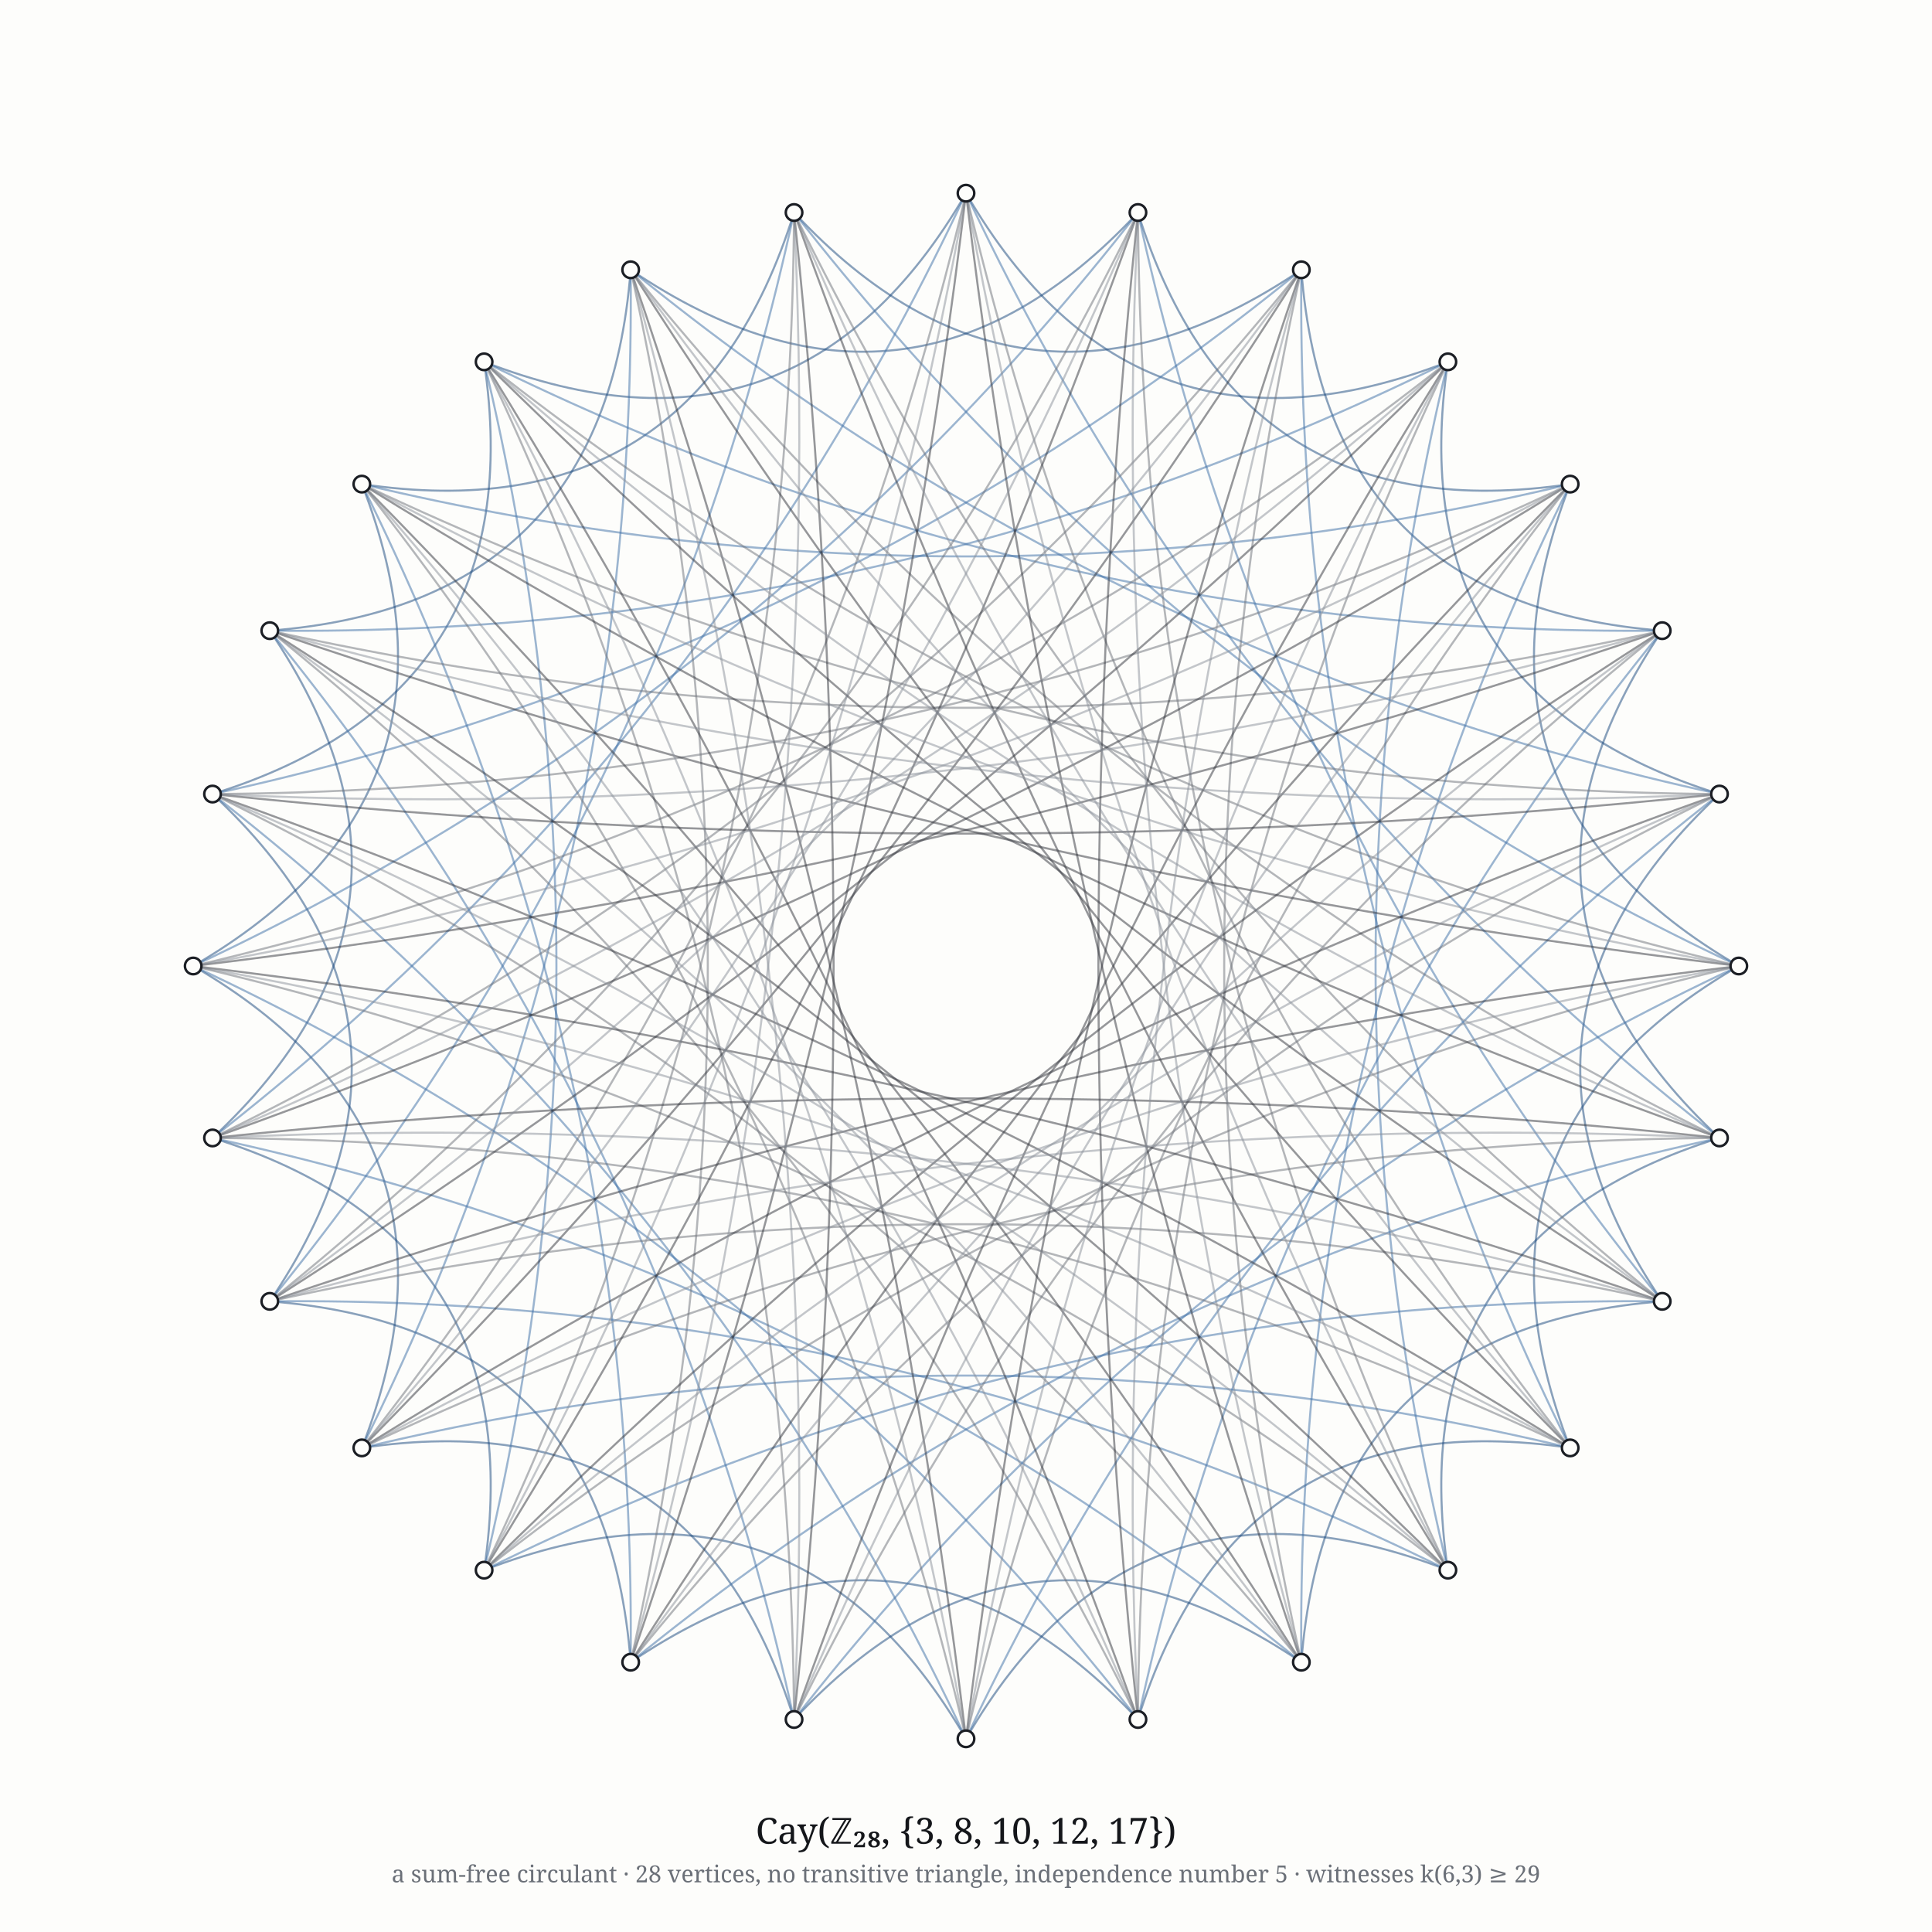
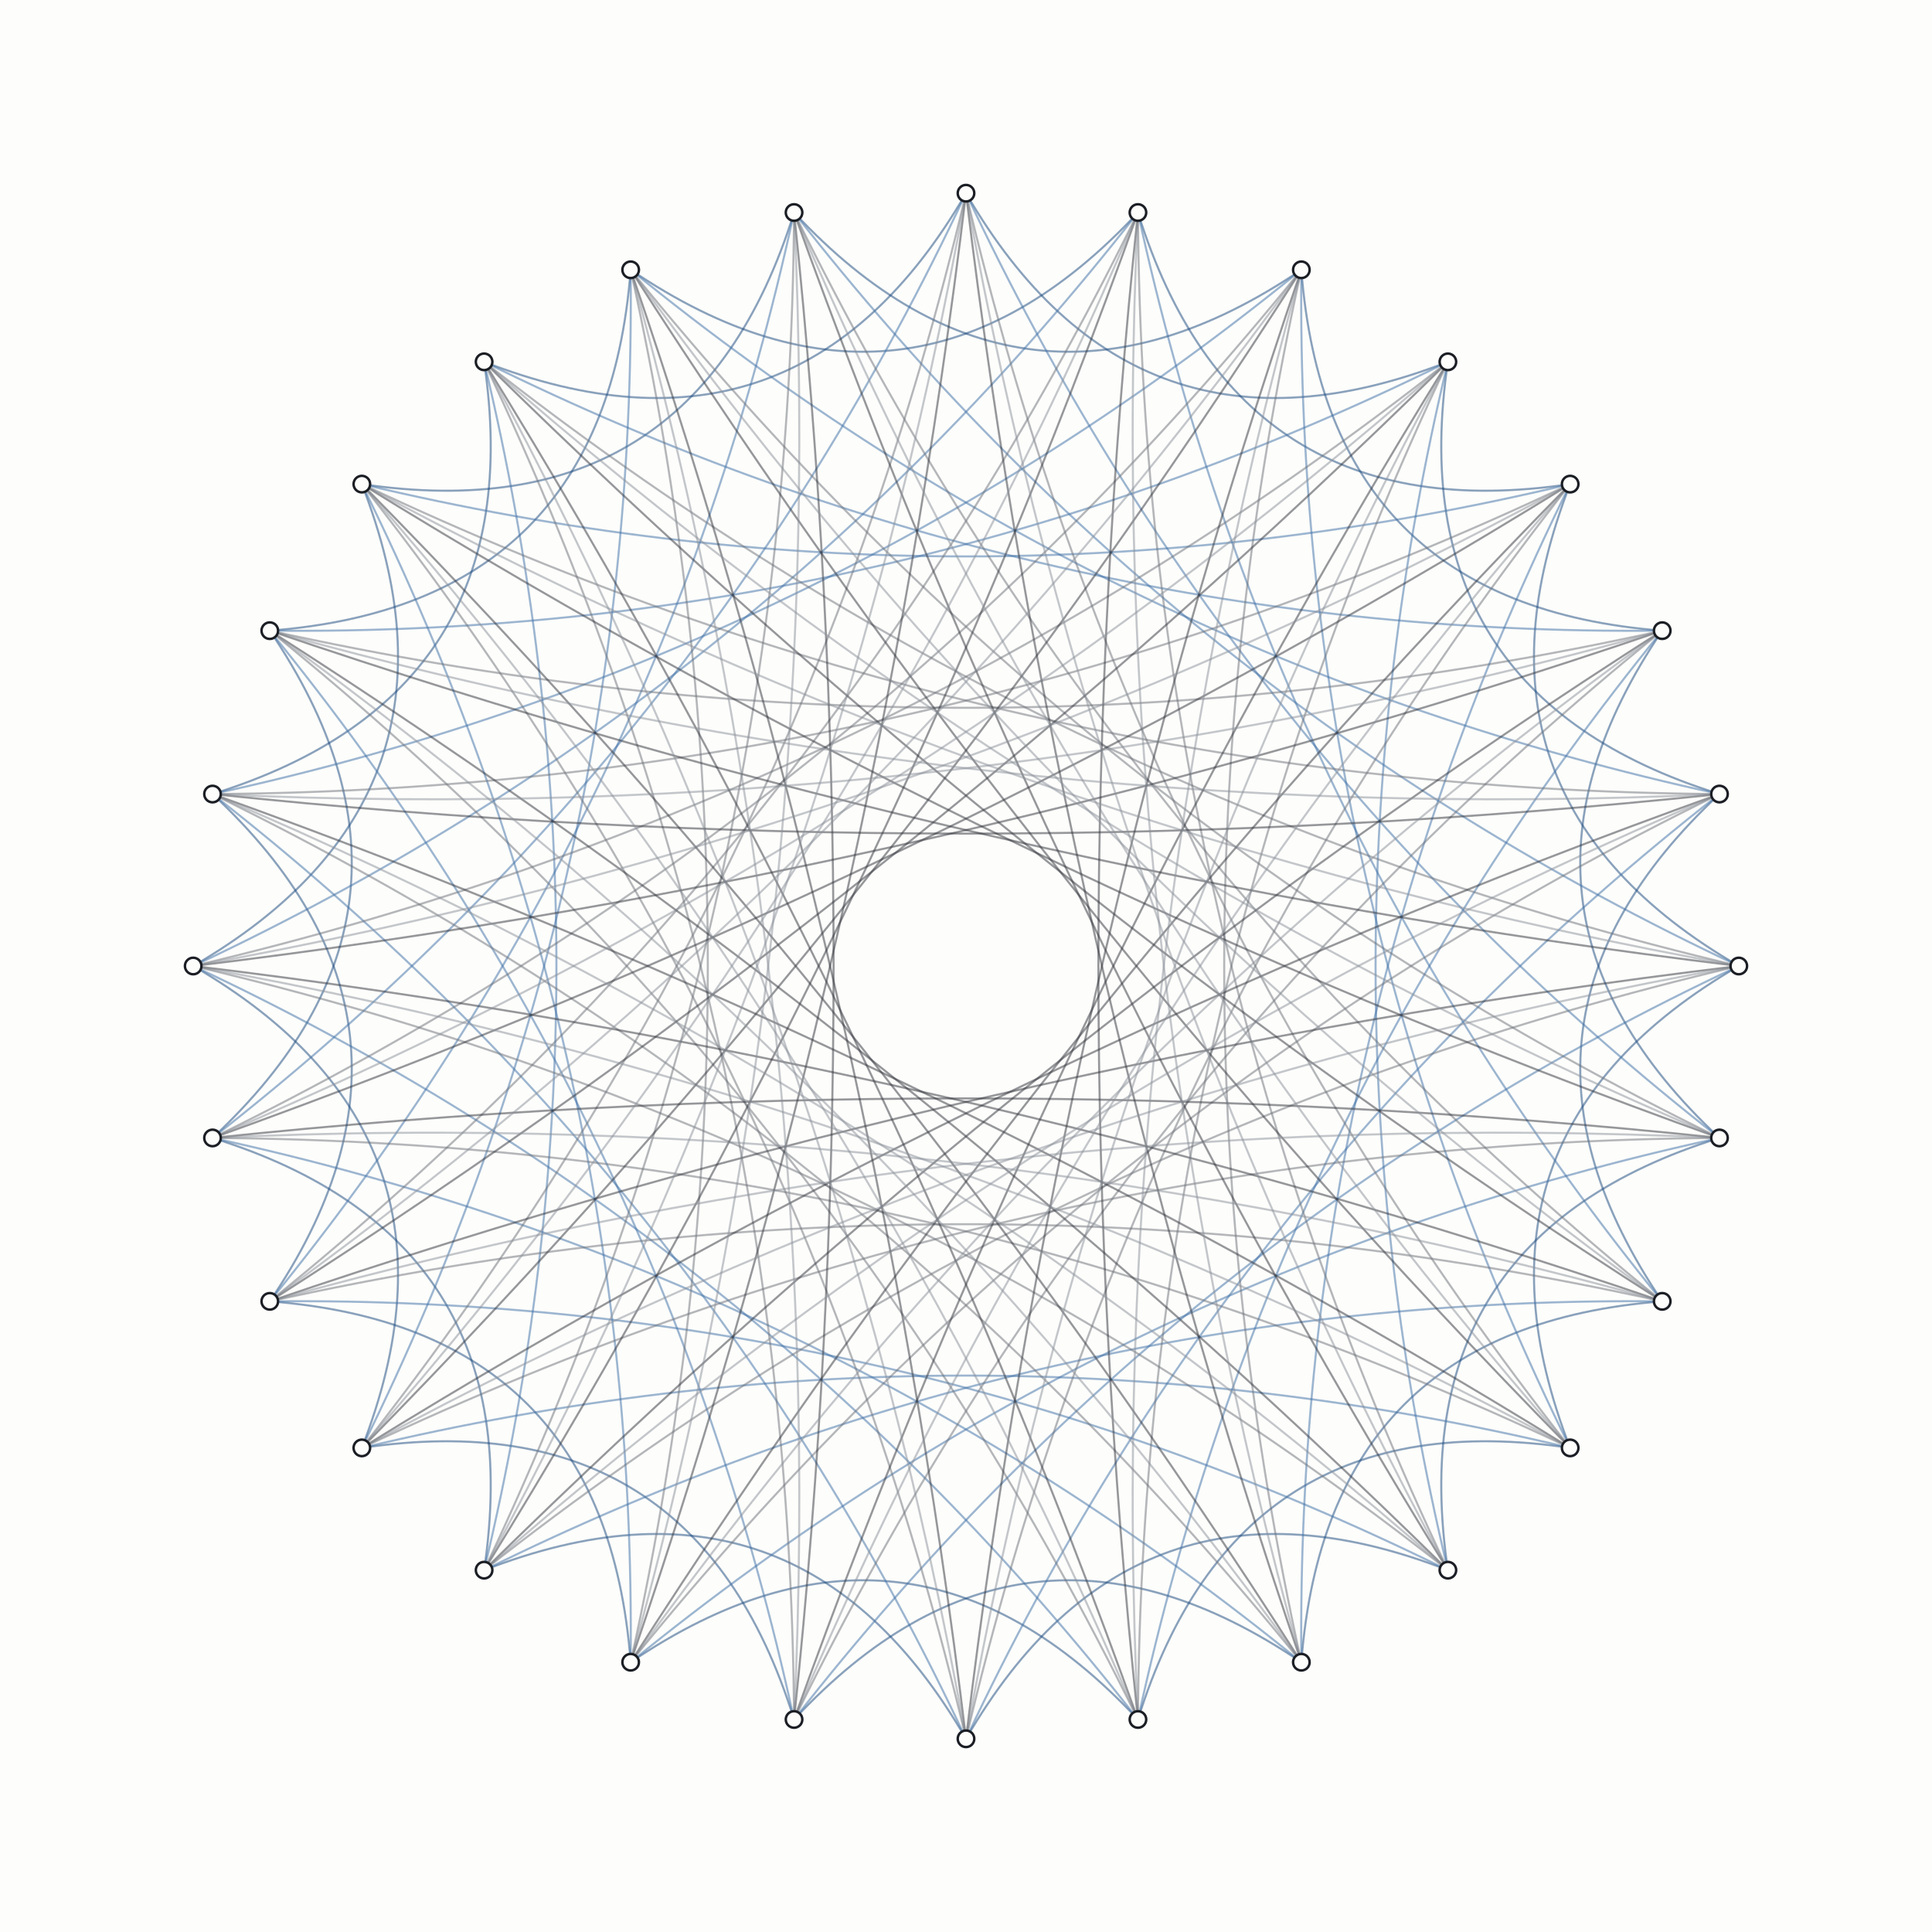
<svg xmlns="http://www.w3.org/2000/svg" width="1400" height="1400" viewBox="0 0 1400 1400">
  <rect width="1400" height="1400" fill="#fdfdfb" />
  <path d="M700.0 140.0Q822.2 350.8 1049.2 262.2" fill="none" stroke="#16457c" stroke-width="1.5" opacity="0.5" />
  <path d="M824.6 154.0Q896.9 386.7 1137.8 350.8" fill="none" stroke="#16457c" stroke-width="1.5" opacity="0.5" />
  <path d="M943.0 195.5Q961.6 438.4 1204.5 457.0" fill="none" stroke="#16457c" stroke-width="1.5" opacity="0.5" />
  <path d="M1049.2 262.2Q1013.3 503.1 1246.0 575.4" fill="none" stroke="#16457c" stroke-width="1.5" opacity="0.5" />
  <path d="M1137.8 350.8Q1049.2 577.8 1260.0 700.0" fill="none" stroke="#16457c" stroke-width="1.5" opacity="0.5" />
  <path d="M1204.5 457.0Q1067.7 658.6 1246.0 824.6" fill="none" stroke="#16457c" stroke-width="1.5" opacity="0.5" />
  <path d="M1246.0 575.4Q1067.7 741.4 1204.5 943.0" fill="none" stroke="#16457c" stroke-width="1.5" opacity="0.5" />
  <path d="M1260.0 700.0Q1049.2 822.2 1137.8 1049.2" fill="none" stroke="#16457c" stroke-width="1.5" opacity="0.5" />
  <path d="M1246.0 824.6Q1013.3 896.9 1049.2 1137.8" fill="none" stroke="#16457c" stroke-width="1.5" opacity="0.5" />
  <path d="M1204.5 943.0Q961.6 961.6 943.0 1204.5" fill="none" stroke="#16457c" stroke-width="1.5" opacity="0.5" />
  <path d="M1137.8 1049.2Q896.9 1013.3 824.6 1246.0" fill="none" stroke="#16457c" stroke-width="1.5" opacity="0.5" />
  <path d="M1049.2 1137.8Q822.2 1049.2 700.0 1260.0" fill="none" stroke="#16457c" stroke-width="1.5" opacity="0.5" />
  <path d="M943.0 1204.5Q741.4 1067.7 575.4 1246.0" fill="none" stroke="#16457c" stroke-width="1.5" opacity="0.5" />
  <path d="M824.6 1246.0Q658.6 1067.7 457.0 1204.5" fill="none" stroke="#16457c" stroke-width="1.5" opacity="0.5" />
  <path d="M700.0 1260.0Q577.8 1049.2 350.8 1137.8" fill="none" stroke="#16457c" stroke-width="1.5" opacity="0.5" />
  <path d="M575.4 1246.0Q503.1 1013.3 262.2 1049.2" fill="none" stroke="#16457c" stroke-width="1.5" opacity="0.5" />
  <path d="M457.0 1204.5Q438.4 961.6 195.5 943.0" fill="none" stroke="#16457c" stroke-width="1.5" opacity="0.5" />
  <path d="M350.8 1137.8Q386.7 896.9 154.0 824.6" fill="none" stroke="#16457c" stroke-width="1.5" opacity="0.5" />
  <path d="M262.2 1049.2Q350.8 822.2 140.0 700.0" fill="none" stroke="#16457c" stroke-width="1.5" opacity="0.5" />
  <path d="M195.5 943.0Q332.3 741.4 154.0 575.4" fill="none" stroke="#16457c" stroke-width="1.5" opacity="0.5" />
  <path d="M154.0 824.6Q332.3 658.6 195.5 457.0" fill="none" stroke="#16457c" stroke-width="1.5" opacity="0.5" />
  <path d="M140.0 700.0Q350.8 577.8 262.2 350.8" fill="none" stroke="#16457c" stroke-width="1.5" opacity="0.5" />
  <path d="M154.0 575.4Q386.7 503.1 350.8 262.2" fill="none" stroke="#16457c" stroke-width="1.5" opacity="0.5" />
  <path d="M195.5 457.0Q438.4 438.4 457.0 195.5" fill="none" stroke="#16457c" stroke-width="1.5" opacity="0.5" />
  <path d="M262.2 350.8Q503.1 386.7 575.4 154.0" fill="none" stroke="#16457c" stroke-width="1.5" opacity="0.5" />
  <path d="M350.8 262.2Q577.8 350.8 700.0 140.0" fill="none" stroke="#16457c" stroke-width="1.5" opacity="0.5" />
  <path d="M457.0 195.5Q658.6 332.3 824.6 154.0" fill="none" stroke="#16457c" stroke-width="1.5" opacity="0.5" />
  <path d="M575.4 154.0Q741.4 332.3 943.0 195.5" fill="none" stroke="#16457c" stroke-width="1.5" opacity="0.5" />
  <path d="M700.0 140.0Q891.1 547.6 1246.0 824.6" fill="none" stroke="#3b6ea5" stroke-width="1.5" opacity="0.5" />
  <path d="M824.6 154.0Q920.2 594.0 1204.5 943.0" fill="none" stroke="#3b6ea5" stroke-width="1.5" opacity="0.5" />
  <path d="M943.0 195.5Q938.3 645.6 1137.8 1049.2" fill="none" stroke="#3b6ea5" stroke-width="1.5" opacity="0.5" />
  <path d="M1049.2 262.2Q944.4 700.0 1049.2 1137.8" fill="none" stroke="#3b6ea5" stroke-width="1.5" opacity="0.5" />
  <path d="M1137.8 350.8Q938.3 754.4 943.0 1204.5" fill="none" stroke="#3b6ea5" stroke-width="1.5" opacity="0.5" />
  <path d="M1204.5 457.0Q920.2 806.0 824.6 1246.0" fill="none" stroke="#3b6ea5" stroke-width="1.5" opacity="0.5" />
  <path d="M1246.0 575.4Q891.1 852.4 700.0 1260.0" fill="none" stroke="#3b6ea5" stroke-width="1.5" opacity="0.5" />
  <path d="M1260.0 700.0Q852.4 891.1 575.4 1246.0" fill="none" stroke="#3b6ea5" stroke-width="1.5" opacity="0.5" />
  <path d="M1246.0 824.6Q806.0 920.2 457.0 1204.5" fill="none" stroke="#3b6ea5" stroke-width="1.5" opacity="0.5" />
  <path d="M1204.5 943.0Q754.4 938.3 350.8 1137.8" fill="none" stroke="#3b6ea5" stroke-width="1.5" opacity="0.5" />
  <path d="M1137.8 1049.2Q700.0 944.4 262.2 1049.2" fill="none" stroke="#3b6ea5" stroke-width="1.5" opacity="0.5" />
  <path d="M1049.2 1137.8Q645.6 938.3 195.5 943.0" fill="none" stroke="#3b6ea5" stroke-width="1.5" opacity="0.5" />
  <path d="M943.0 1204.5Q594.0 920.2 154.0 824.6" fill="none" stroke="#3b6ea5" stroke-width="1.5" opacity="0.5" />
  <path d="M824.6 1246.0Q547.6 891.1 140.0 700.0" fill="none" stroke="#3b6ea5" stroke-width="1.5" opacity="0.5" />
  <path d="M700.0 1260.0Q508.9 852.4 154.0 575.4" fill="none" stroke="#3b6ea5" stroke-width="1.5" opacity="0.5" />
  <path d="M575.4 1246.0Q479.8 806.0 195.5 457.0" fill="none" stroke="#3b6ea5" stroke-width="1.5" opacity="0.5" />
  <path d="M457.0 1204.5Q461.7 754.4 262.2 350.8" fill="none" stroke="#3b6ea5" stroke-width="1.5" opacity="0.5" />
  <path d="M350.8 1137.8Q455.6 700.0 350.8 262.2" fill="none" stroke="#3b6ea5" stroke-width="1.5" opacity="0.5" />
  <path d="M262.2 1049.2Q461.7 645.6 457.0 195.5" fill="none" stroke="#3b6ea5" stroke-width="1.5" opacity="0.5" />
  <path d="M195.5 943.0Q479.8 594.0 575.4 154.0" fill="none" stroke="#3b6ea5" stroke-width="1.5" opacity="0.5" />
  <path d="M154.0 824.6Q508.9 547.6 700.0 140.0" fill="none" stroke="#3b6ea5" stroke-width="1.5" opacity="0.5" />
  <path d="M140.0 700.0Q547.6 508.9 824.6 154.0" fill="none" stroke="#3b6ea5" stroke-width="1.5" opacity="0.5" />
  <path d="M154.0 575.4Q594.0 479.8 943.0 195.5" fill="none" stroke="#3b6ea5" stroke-width="1.5" opacity="0.5" />
  <path d="M195.5 457.0Q645.6 461.7 1049.2 262.2" fill="none" stroke="#3b6ea5" stroke-width="1.5" opacity="0.5" />
  <path d="M262.2 350.8Q700.0 455.6 1137.8 350.8" fill="none" stroke="#3b6ea5" stroke-width="1.5" opacity="0.5" />
  <path d="M350.8 262.2Q754.4 461.7 1204.5 457.0" fill="none" stroke="#3b6ea5" stroke-width="1.5" opacity="0.5" />
  <path d="M457.0 195.5Q806.0 479.8 1246.0 575.4" fill="none" stroke="#3b6ea5" stroke-width="1.5" opacity="0.5" />
  <path d="M575.4 154.0Q852.4 508.9 1260.0 700.0" fill="none" stroke="#3b6ea5" stroke-width="1.5" opacity="0.5" />
  <path d="M700.0 140.0Q818.2 643.1 1137.8 1049.2" fill="none" stroke="#6b7078" stroke-width="1.5" opacity="0.5" />
  <path d="M824.6 154.0Q827.9 670.8 1049.2 1137.8" fill="none" stroke="#6b7078" stroke-width="1.5" opacity="0.5" />
  <path d="M943.0 195.5Q831.2 700.0 943.0 1204.5" fill="none" stroke="#6b7078" stroke-width="1.5" opacity="0.5" />
  <path d="M1049.2 262.2Q827.9 729.2 824.6 1246.0" fill="none" stroke="#6b7078" stroke-width="1.5" opacity="0.5" />
  <path d="M1137.8 350.8Q818.2 756.9 700.0 1260.0" fill="none" stroke="#6b7078" stroke-width="1.5" opacity="0.5" />
  <path d="M1204.5 457.0Q802.6 781.8 575.4 1246.0" fill="none" stroke="#6b7078" stroke-width="1.5" opacity="0.5" />
  <path d="M1246.0 575.4Q781.8 802.6 457.0 1204.5" fill="none" stroke="#6b7078" stroke-width="1.5" opacity="0.5" />
  <path d="M1260.0 700.0Q756.9 818.2 350.8 1137.8" fill="none" stroke="#6b7078" stroke-width="1.5" opacity="0.5" />
  <path d="M1246.0 824.6Q729.2 827.9 262.2 1049.2" fill="none" stroke="#6b7078" stroke-width="1.5" opacity="0.5" />
  <path d="M1204.5 943.0Q700.0 831.2 195.5 943.0" fill="none" stroke="#6b7078" stroke-width="1.5" opacity="0.5" />
  <path d="M1137.8 1049.2Q670.8 827.9 154.0 824.6" fill="none" stroke="#6b7078" stroke-width="1.5" opacity="0.5" />
  <path d="M1049.2 1137.8Q643.1 818.2 140.0 700.0" fill="none" stroke="#6b7078" stroke-width="1.5" opacity="0.5" />
  <path d="M943.0 1204.5Q618.2 802.6 154.0 575.4" fill="none" stroke="#6b7078" stroke-width="1.5" opacity="0.5" />
  <path d="M824.6 1246.0Q597.4 781.8 195.5 457.0" fill="none" stroke="#6b7078" stroke-width="1.5" opacity="0.5" />
  <path d="M700.0 1260.0Q581.8 756.9 262.2 350.8" fill="none" stroke="#6b7078" stroke-width="1.5" opacity="0.5" />
  <path d="M575.4 1246.0Q572.1 729.2 350.8 262.2" fill="none" stroke="#6b7078" stroke-width="1.5" opacity="0.5" />
  <path d="M457.0 1204.5Q568.8 700.0 457.0 195.5" fill="none" stroke="#6b7078" stroke-width="1.5" opacity="0.5" />
  <path d="M350.8 1137.8Q572.1 670.8 575.4 154.0" fill="none" stroke="#6b7078" stroke-width="1.5" opacity="0.5" />
  <path d="M262.2 1049.2Q581.8 643.1 700.0 140.0" fill="none" stroke="#6b7078" stroke-width="1.5" opacity="0.5" />
  <path d="M195.5 943.0Q597.4 618.2 824.6 154.0" fill="none" stroke="#6b7078" stroke-width="1.5" opacity="0.5" />
  <path d="M154.0 824.6Q618.2 597.4 943.0 195.5" fill="none" stroke="#6b7078" stroke-width="1.5" opacity="0.5" />
  <path d="M140.0 700.0Q643.1 581.8 1049.2 262.2" fill="none" stroke="#6b7078" stroke-width="1.5" opacity="0.5" />
  <path d="M154.0 575.4Q670.8 572.1 1137.8 350.8" fill="none" stroke="#6b7078" stroke-width="1.5" opacity="0.5" />
  <path d="M195.5 457.0Q700.0 568.8 1204.5 457.0" fill="none" stroke="#6b7078" stroke-width="1.5" opacity="0.5" />
  <path d="M262.2 350.8Q729.2 572.1 1246.0 575.4" fill="none" stroke="#6b7078" stroke-width="1.5" opacity="0.5" />
  <path d="M350.8 262.2Q756.9 581.8 1260.0 700.0" fill="none" stroke="#6b7078" stroke-width="1.5" opacity="0.5" />
  <path d="M457.0 195.5Q781.8 597.4 1246.0 824.6" fill="none" stroke="#6b7078" stroke-width="1.5" opacity="0.5" />
  <path d="M575.4 154.0Q802.6 618.2 1204.5 943.0" fill="none" stroke="#6b7078" stroke-width="1.5" opacity="0.5" />
  <path d="M700.0 140.0Q765.6 685.0 943.0 1204.5" fill="none" stroke="#2f3239" stroke-width="1.5" opacity="0.5" />
  <path d="M824.6 154.0Q767.3 700.0 824.6 1246.0" fill="none" stroke="#2f3239" stroke-width="1.5" opacity="0.5" />
  <path d="M943.0 195.5Q765.6 715.0 700.0 1260.0" fill="none" stroke="#2f3239" stroke-width="1.5" opacity="0.5" />
  <path d="M1049.2 262.2Q760.6 729.2 575.4 1246.0" fill="none" stroke="#2f3239" stroke-width="1.5" opacity="0.5" />
  <path d="M1137.8 350.8Q752.6 742.0 457.0 1204.5" fill="none" stroke="#2f3239" stroke-width="1.5" opacity="0.5" />
  <path d="M1204.5 457.0Q742.0 752.6 350.8 1137.8" fill="none" stroke="#2f3239" stroke-width="1.5" opacity="0.5" />
  <path d="M1246.0 575.4Q729.2 760.6 262.2 1049.2" fill="none" stroke="#2f3239" stroke-width="1.5" opacity="0.5" />
  <path d="M1260.0 700.0Q715.0 765.6 195.5 943.0" fill="none" stroke="#2f3239" stroke-width="1.5" opacity="0.5" />
  <path d="M1246.0 824.6Q700.0 767.3 154.0 824.6" fill="none" stroke="#2f3239" stroke-width="1.5" opacity="0.5" />
  <path d="M1204.5 943.0Q685.0 765.6 140.0 700.0" fill="none" stroke="#2f3239" stroke-width="1.5" opacity="0.5" />
  <path d="M1137.8 1049.2Q670.8 760.6 154.0 575.4" fill="none" stroke="#2f3239" stroke-width="1.5" opacity="0.5" />
  <path d="M1049.2 1137.8Q658.0 752.6 195.5 457.0" fill="none" stroke="#2f3239" stroke-width="1.5" opacity="0.5" />
  <path d="M943.0 1204.5Q647.4 742.0 262.2 350.8" fill="none" stroke="#2f3239" stroke-width="1.5" opacity="0.5" />
  <path d="M824.6 1246.0Q639.4 729.2 350.8 262.2" fill="none" stroke="#2f3239" stroke-width="1.5" opacity="0.5" />
  <path d="M700.0 1260.0Q634.4 715.0 457.0 195.5" fill="none" stroke="#2f3239" stroke-width="1.5" opacity="0.5" />
  <path d="M575.4 1246.0Q632.7 700.0 575.4 154.0" fill="none" stroke="#2f3239" stroke-width="1.5" opacity="0.5" />
  <path d="M457.0 1204.5Q634.4 685.0 700.0 140.0" fill="none" stroke="#2f3239" stroke-width="1.5" opacity="0.5" />
  <path d="M350.8 1137.8Q639.4 670.8 824.6 154.0" fill="none" stroke="#2f3239" stroke-width="1.5" opacity="0.5" />
  <path d="M262.2 1049.2Q647.4 658.0 943.0 195.5" fill="none" stroke="#2f3239" stroke-width="1.5" opacity="0.5" />
  <path d="M195.5 943.0Q658.0 647.4 1049.2 262.2" fill="none" stroke="#2f3239" stroke-width="1.5" opacity="0.5" />
  <path d="M154.0 824.6Q670.8 639.4 1137.8 350.8" fill="none" stroke="#2f3239" stroke-width="1.5" opacity="0.5" />
  <path d="M140.0 700.0Q685.0 634.4 1204.5 457.0" fill="none" stroke="#2f3239" stroke-width="1.5" opacity="0.5" />
  <path d="M154.0 575.4Q700.0 632.7 1246.0 575.4" fill="none" stroke="#2f3239" stroke-width="1.5" opacity="0.5" />
  <path d="M195.5 457.0Q715.0 634.4 1260.0 700.0" fill="none" stroke="#2f3239" stroke-width="1.5" opacity="0.5" />
  <path d="M262.2 350.8Q729.2 639.4 1246.0 824.6" fill="none" stroke="#2f3239" stroke-width="1.5" opacity="0.5" />
  <path d="M350.8 262.2Q742.0 647.4 1204.5 943.0" fill="none" stroke="#2f3239" stroke-width="1.5" opacity="0.5" />
  <path d="M457.0 195.5Q752.6 658.0 1137.8 1049.2" fill="none" stroke="#2f3239" stroke-width="1.5" opacity="0.5" />
  <path d="M575.4 154.0Q760.6 670.8 1049.2 1137.8" fill="none" stroke="#2f3239" stroke-width="1.5" opacity="0.5" />
  <path d="M700.0 140.0Q605.7 667.0 350.8 1137.8" fill="none" stroke="#8a9099" stroke-width="1.5" opacity="0.5" />
  <path d="M824.6 154.0Q615.4 646.9 262.2 1049.2" fill="none" stroke="#8a9099" stroke-width="1.5" opacity="0.5" />
  <path d="M943.0 195.5Q629.4 629.4 195.5 943.0" fill="none" stroke="#8a9099" stroke-width="1.5" opacity="0.5" />
  <path d="M1049.2 262.2Q646.9 615.4 154.0 824.6" fill="none" stroke="#8a9099" stroke-width="1.5" opacity="0.5" />
  <path d="M1137.8 350.8Q667.0 605.7 140.0 700.0" fill="none" stroke="#8a9099" stroke-width="1.5" opacity="0.5" />
  <path d="M1204.5 457.0Q688.8 600.8 154.0 575.4" fill="none" stroke="#8a9099" stroke-width="1.5" opacity="0.5" />
  <path d="M1246.0 575.4Q711.2 600.8 195.5 457.0" fill="none" stroke="#8a9099" stroke-width="1.5" opacity="0.5" />
  <path d="M1260.0 700.0Q733.0 605.7 262.2 350.8" fill="none" stroke="#8a9099" stroke-width="1.5" opacity="0.5" />
  <path d="M1246.0 824.6Q753.1 615.4 350.8 262.2" fill="none" stroke="#8a9099" stroke-width="1.5" opacity="0.5" />
  <path d="M1204.5 943.0Q770.6 629.4 457.0 195.5" fill="none" stroke="#8a9099" stroke-width="1.5" opacity="0.5" />
  <path d="M1137.8 1049.2Q784.6 646.9 575.4 154.0" fill="none" stroke="#8a9099" stroke-width="1.5" opacity="0.5" />
  <path d="M1049.2 1137.8Q794.3 667.0 700.0 140.0" fill="none" stroke="#8a9099" stroke-width="1.5" opacity="0.5" />
  <path d="M943.0 1204.5Q799.2 688.8 824.6 154.0" fill="none" stroke="#8a9099" stroke-width="1.5" opacity="0.5" />
  <path d="M824.6 1246.0Q799.2 711.2 943.0 195.5" fill="none" stroke="#8a9099" stroke-width="1.5" opacity="0.5" />
  <path d="M700.0 1260.0Q794.3 733.0 1049.2 262.2" fill="none" stroke="#8a9099" stroke-width="1.5" opacity="0.5" />
  <path d="M575.4 1246.0Q784.6 753.1 1137.8 350.8" fill="none" stroke="#8a9099" stroke-width="1.5" opacity="0.5" />
  <path d="M457.0 1204.5Q770.6 770.6 1204.5 457.0" fill="none" stroke="#8a9099" stroke-width="1.5" opacity="0.5" />
  <path d="M350.8 1137.8Q753.1 784.6 1246.0 575.4" fill="none" stroke="#8a9099" stroke-width="1.5" opacity="0.5" />
  <path d="M262.2 1049.2Q733.0 794.3 1260.0 700.0" fill="none" stroke="#8a9099" stroke-width="1.5" opacity="0.5" />
  <path d="M195.5 943.0Q711.2 799.2 1246.0 824.6" fill="none" stroke="#8a9099" stroke-width="1.5" opacity="0.5" />
  <path d="M154.0 824.6Q688.8 799.2 1204.5 943.0" fill="none" stroke="#8a9099" stroke-width="1.5" opacity="0.5" />
  <path d="M140.0 700.0Q667.0 794.3 1137.8 1049.2" fill="none" stroke="#8a9099" stroke-width="1.5" opacity="0.5" />
  <path d="M154.0 575.4Q646.9 784.6 1049.2 1137.8" fill="none" stroke="#8a9099" stroke-width="1.5" opacity="0.5" />
  <path d="M195.5 457.0Q629.4 770.6 943.0 1204.5" fill="none" stroke="#8a9099" stroke-width="1.5" opacity="0.5" />
  <path d="M262.2 350.8Q615.4 753.1 824.6 1246.0" fill="none" stroke="#8a9099" stroke-width="1.5" opacity="0.5" />
  <path d="M350.8 262.2Q605.7 733.0 700.0 1260.0" fill="none" stroke="#8a9099" stroke-width="1.5" opacity="0.5" />
  <path d="M457.0 195.5Q600.8 711.2 575.4 1246.0" fill="none" stroke="#8a9099" stroke-width="1.5" opacity="0.5" />
  <path d="M575.4 154.0Q600.8 688.8 457.0 1204.5" fill="none" stroke="#8a9099" stroke-width="1.5" opacity="0.5" />
  <circle cx="700.0" cy="140.0" r="6" fill="#fdfdfb" stroke="#1b1e24" stroke-width="1.8" />
  <circle cx="824.6" cy="154.0" r="6" fill="#fdfdfb" stroke="#1b1e24" stroke-width="1.8" />
  <circle cx="943.0" cy="195.5" r="6" fill="#fdfdfb" stroke="#1b1e24" stroke-width="1.8" />
  <circle cx="1049.2" cy="262.2" r="6" fill="#fdfdfb" stroke="#1b1e24" stroke-width="1.8" />
  <circle cx="1137.8" cy="350.8" r="6" fill="#fdfdfb" stroke="#1b1e24" stroke-width="1.8" />
  <circle cx="1204.5" cy="457.0" r="6" fill="#fdfdfb" stroke="#1b1e24" stroke-width="1.8" />
  <circle cx="1246.0" cy="575.4" r="6" fill="#fdfdfb" stroke="#1b1e24" stroke-width="1.8" />
  <circle cx="1260.0" cy="700.0" r="6" fill="#fdfdfb" stroke="#1b1e24" stroke-width="1.8" />
  <circle cx="1246.0" cy="824.6" r="6" fill="#fdfdfb" stroke="#1b1e24" stroke-width="1.8" />
  <circle cx="1204.5" cy="943.0" r="6" fill="#fdfdfb" stroke="#1b1e24" stroke-width="1.8" />
  <circle cx="1137.8" cy="1049.2" r="6" fill="#fdfdfb" stroke="#1b1e24" stroke-width="1.8" />
  <circle cx="1049.2" cy="1137.8" r="6" fill="#fdfdfb" stroke="#1b1e24" stroke-width="1.8" />
  <circle cx="943.0" cy="1204.5" r="6" fill="#fdfdfb" stroke="#1b1e24" stroke-width="1.8" />
  <circle cx="824.6" cy="1246.0" r="6" fill="#fdfdfb" stroke="#1b1e24" stroke-width="1.8" />
  <circle cx="700.0" cy="1260.0" r="6" fill="#fdfdfb" stroke="#1b1e24" stroke-width="1.8" />
  <circle cx="575.4" cy="1246.0" r="6" fill="#fdfdfb" stroke="#1b1e24" stroke-width="1.8" />
  <circle cx="457.0" cy="1204.5" r="6" fill="#fdfdfb" stroke="#1b1e24" stroke-width="1.8" />
  <circle cx="350.8" cy="1137.8" r="6" fill="#fdfdfb" stroke="#1b1e24" stroke-width="1.8" />
  <circle cx="262.2" cy="1049.2" r="6" fill="#fdfdfb" stroke="#1b1e24" stroke-width="1.8" />
  <circle cx="195.5" cy="943.0" r="6" fill="#fdfdfb" stroke="#1b1e24" stroke-width="1.8" />
  <circle cx="154.0" cy="824.6" r="6" fill="#fdfdfb" stroke="#1b1e24" stroke-width="1.8" />
  <circle cx="140.0" cy="700.0" r="6" fill="#fdfdfb" stroke="#1b1e24" stroke-width="1.8" />
  <circle cx="154.0" cy="575.4" r="6" fill="#fdfdfb" stroke="#1b1e24" stroke-width="1.8" />
  <circle cx="195.5" cy="457.0" r="6" fill="#fdfdfb" stroke="#1b1e24" stroke-width="1.8" />
  <circle cx="262.2" cy="350.8" r="6" fill="#fdfdfb" stroke="#1b1e24" stroke-width="1.8" />
  <circle cx="350.8" cy="262.2" r="6" fill="#fdfdfb" stroke="#1b1e24" stroke-width="1.8" />
  <circle cx="457.0" cy="195.5" r="6" fill="#fdfdfb" stroke="#1b1e24" stroke-width="1.8" />
  <circle cx="575.4" cy="154.0" r="6" fill="#fdfdfb" stroke="#1b1e24" stroke-width="1.8" />
-   <text x="700.0" y="1336" font-family="Charter, Georgia, serif" font-size="26" fill="#14161a" text-anchor="middle">Cay(ℤ₂₈, {3, 8, 10, 12, 17})</text>
-   <text x="700.0" y="1364" font-family="Charter, Georgia, serif" font-size="17" fill="#6b7078" text-anchor="middle">a sum-free circulant · 28 vertices, no transitive triangle, independence number 5 · witnesses k(6,3) ≥ 29</text>
</svg>
